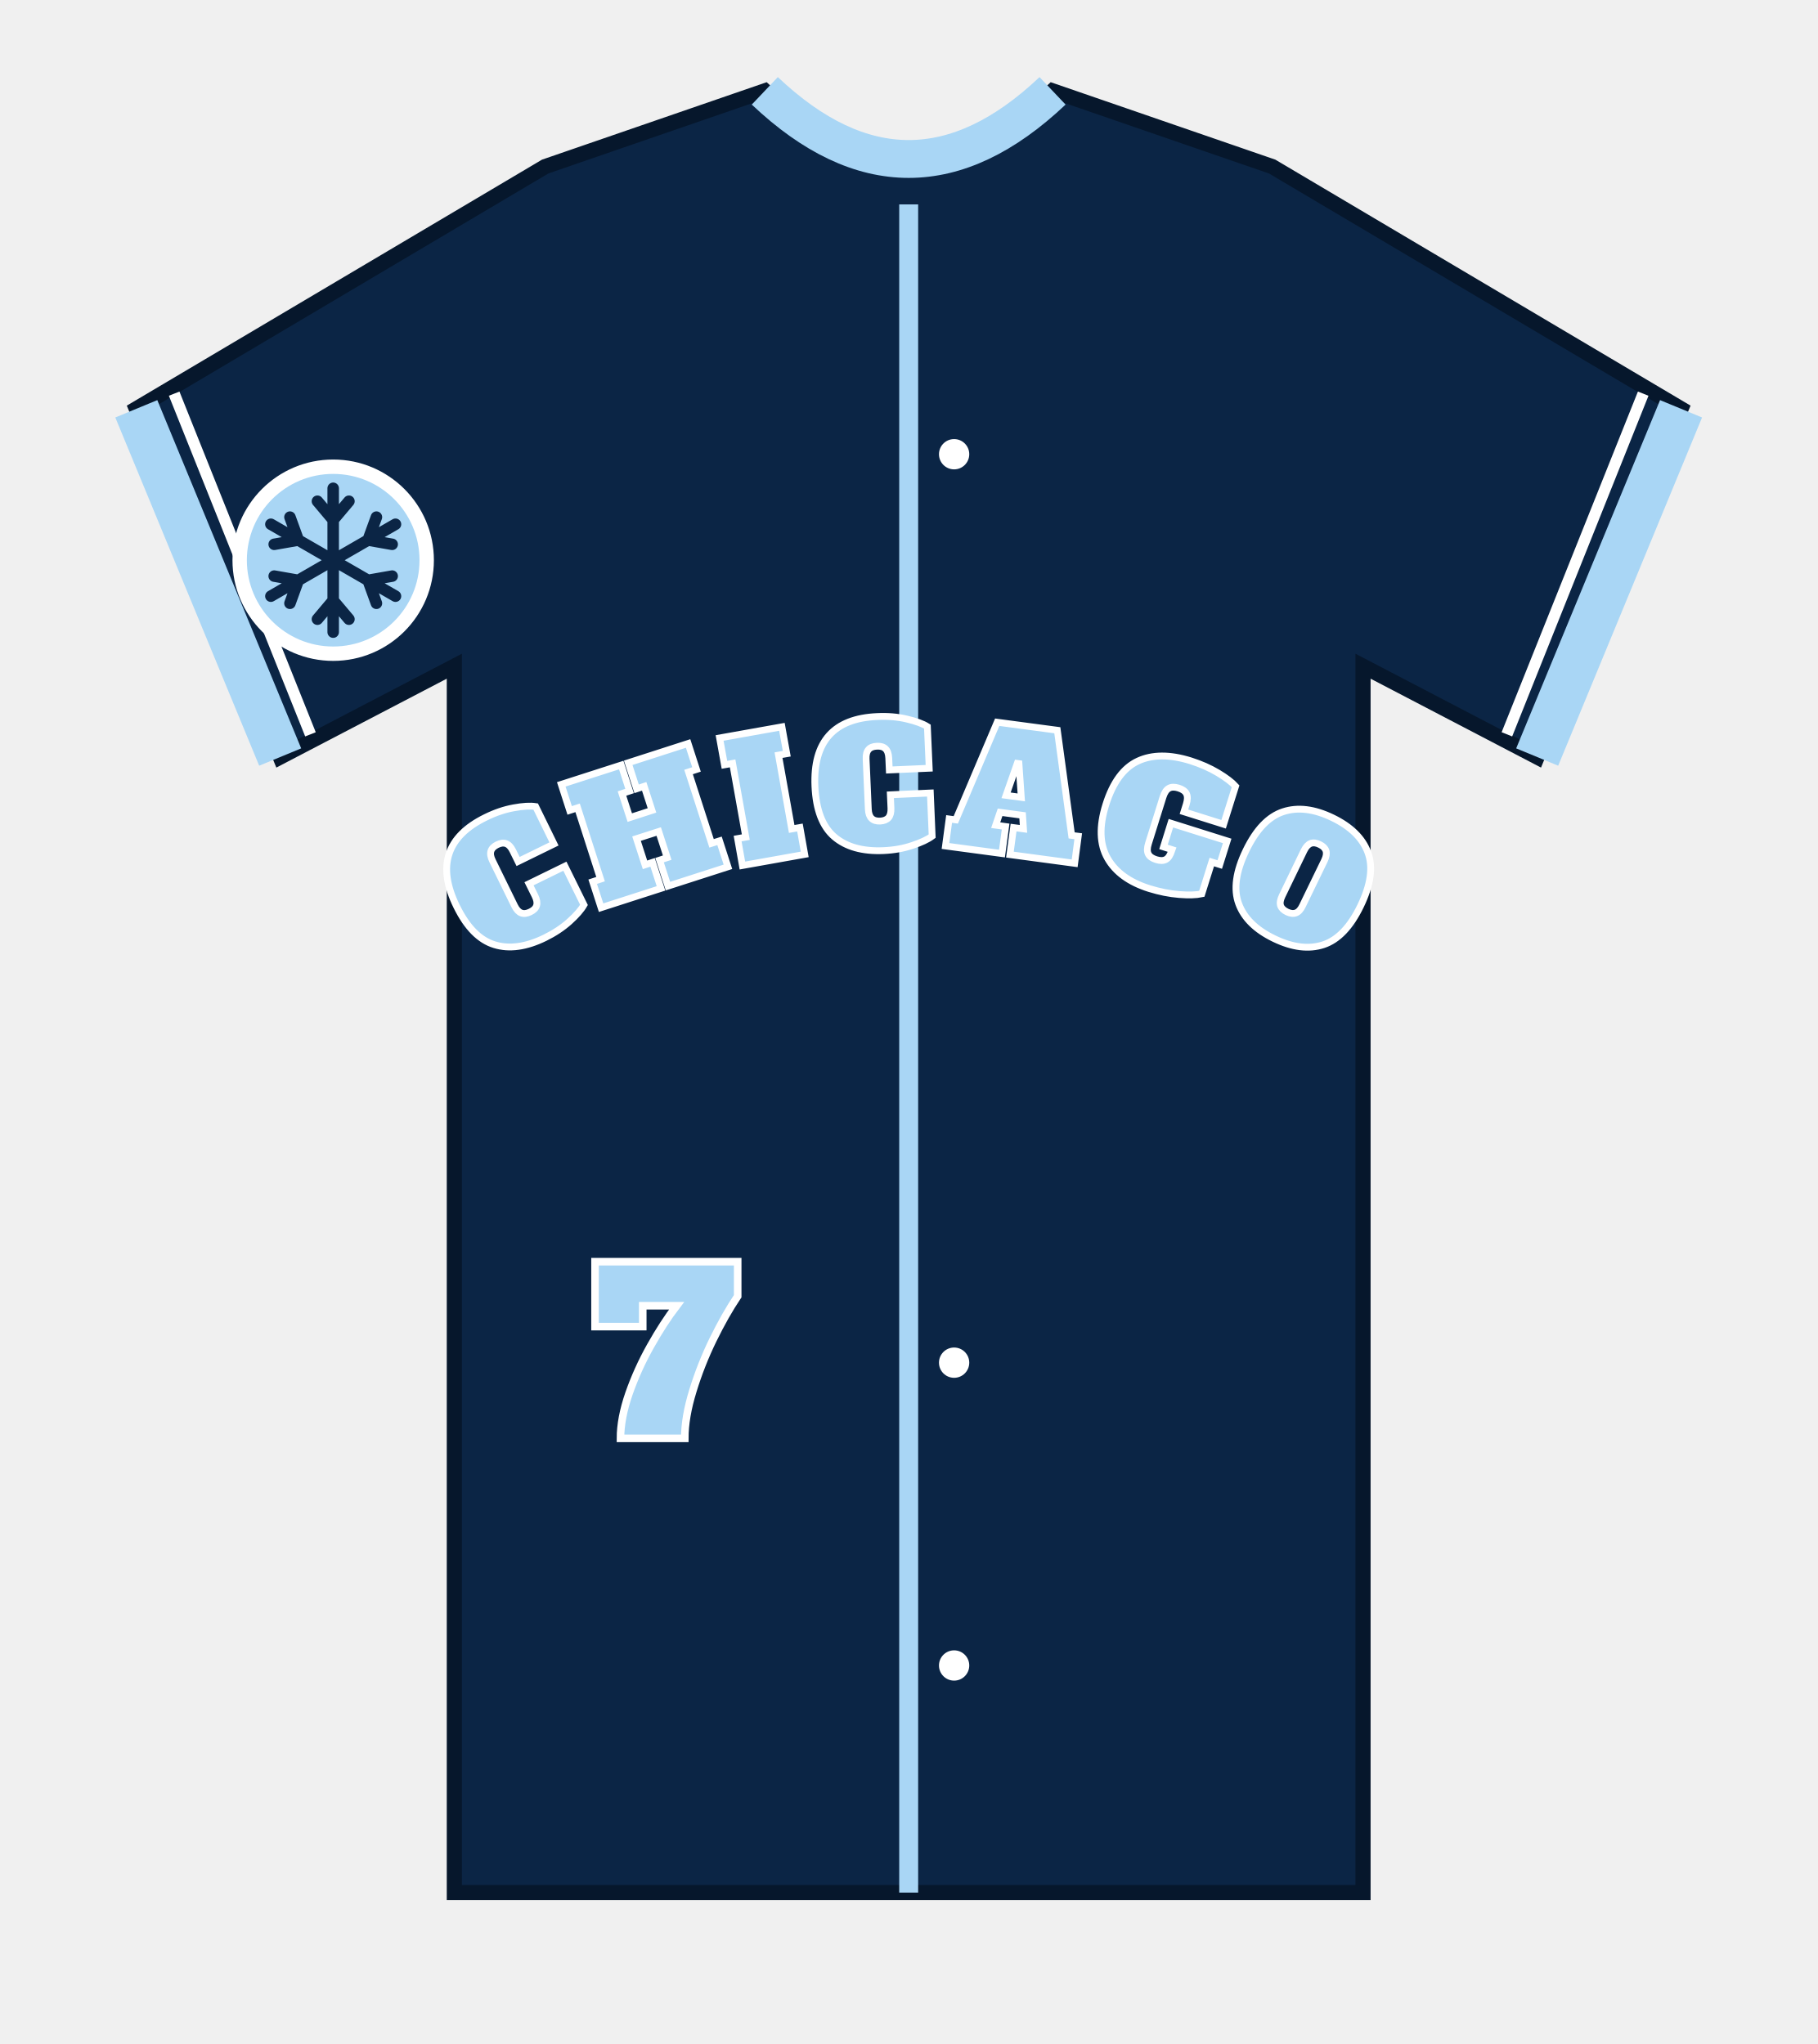
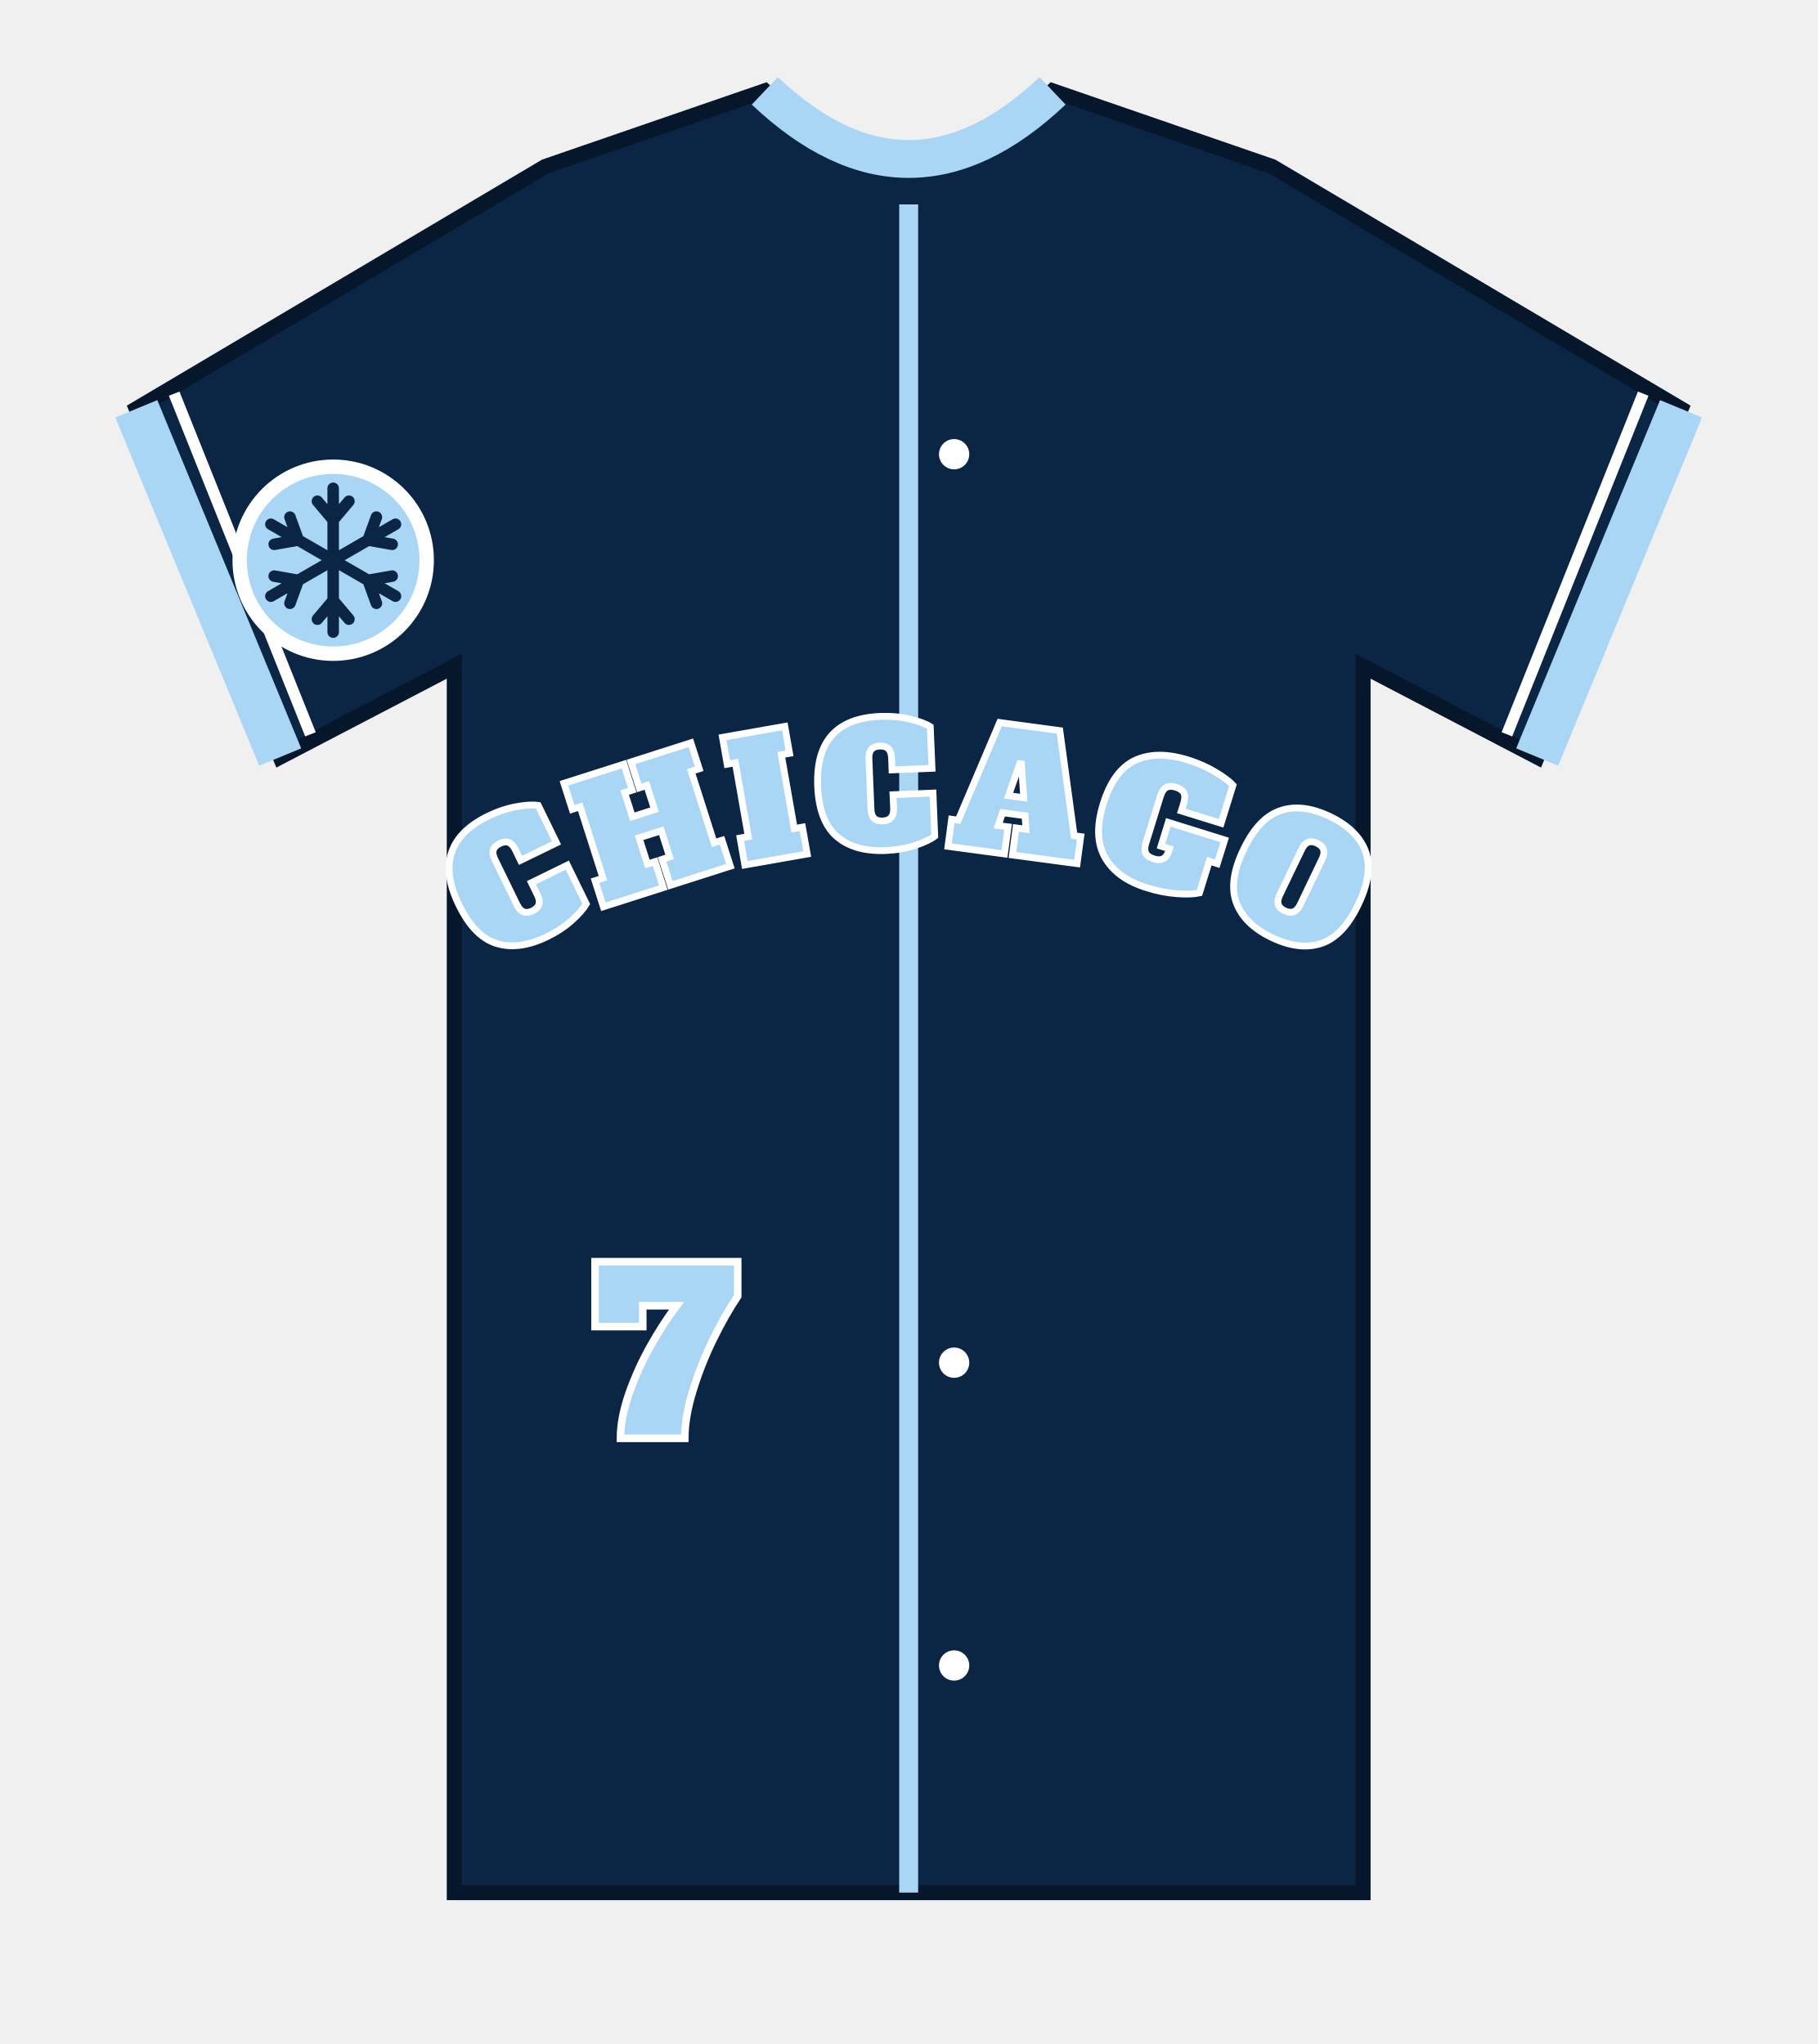
<svg xmlns="http://www.w3.org/2000/svg" viewBox="0 0 240 270" width="240" height="270" role="img" aria-label="Chicago jersey away">
  <defs>
    <path id="jersey" d="M72 22 L101 12 Q120 30 139 12 L168 22 L222 54 L203 100 L180 88 L180 250 L60 250 L60 88 L37 100 L18 54 Z" />
    <path id="flake" d="M0 0 L0.00 -10.00 M0.00 -5.60 L-2.19 -8.20 M0.00 -5.60 L2.19 -8.20 M0 0 L-8.66 -5.00 M-4.85 -2.80 L-8.20 -2.21 M-4.85 -2.80 L-6.01 -5.99 M0 0 L-8.66 5.00 M-4.85 2.80 L-6.01 5.99 M-4.85 2.80 L-8.20 2.21 M0 0 L-0.00 10.00 M-0.00 5.60 L2.19 8.20 M-0.00 5.60 L-2.19 8.20 M0 0 L8.66 5.00 M4.85 2.80 L8.20 2.21 M4.85 2.80 L6.01 5.99 M0 0 L8.66 -5.00 M4.85 -2.80 L6.01 -5.99 M4.85 -2.80 L8.20 -2.21" />
  </defs>
  <use href="#jersey" fill="#0B2545" stroke="#06172C" stroke-width="2" />
  <path d="M101 12 Q120 30 139 12" fill="none" stroke="#A9D6F5" stroke-width="5" />
  <path d="M120 27 V250" stroke="#A9D6F5" stroke-width="2.5" />
  <g fill="#FFFFFF">
    <circle cx="126" cy="60" r="2" />
    <circle cx="126" cy="180" r="2" />
    <circle cx="126" cy="220" r="2" />
  </g>
  <path d="M37 100 L18 54" stroke="#A9D6F5" stroke-width="6" />
  <path d="M203 100 L222 54" stroke="#A9D6F5" stroke-width="6" />
  <path d="M41 97 L23 52" stroke="#FFFFFF" stroke-width="1.5" />
  <path d="M199 97 L217 52" stroke="#FFFFFF" stroke-width="1.5" />
-   <path d="M60.3 119.72Q56.39 111.76 64.13 107.97Q66.01 107.04 67.84 106.71Q69.68 106.37 70.74 106.54L73.16 111.48L68.42 113.8L67.72 112.38Q67.35 111.63 66.84 111.44Q66.33 111.25 65.66 111.58Q64.99 111.91 64.83 112.43Q64.67 112.95 65.04 113.7L67.96 119.66Q68.33 120.41 68.84 120.6Q69.35 120.79 70.02 120.46Q70.7 120.14 70.86 119.62Q71.02 119.09 70.65 118.34L69.86 116.74L74.6 114.42L77.12 119.53Q76.58 120.48 75.21 121.72Q73.84 122.95 71.99 123.86Q68.25 125.7 65.3 124.79Q62.34 123.89 60.3 119.72Z M91.98 101.64 90.93 101.98 93.97 111.4 95.02 111.07 96.13 114.5 88.21 117.05 87.1 113.62 88.11 113.29 86.99 109.84 84.06 110.78 85.18 114.24 86.18 113.91 87.29 117.35 79.38 119.9 78.27 116.47 79.31 116.13 76.28 106.71 75.23 107.05 74.12 103.61 82.04 101.06 83.14 104.49 82.14 104.82 83.17 108 86.1 107.05 85.07 103.87 84.07 104.2 82.96 100.76 90.87 98.21Z M98.04 114.33 97.41 110.77 98.49 110.58 96.75 100.84 95.67 101.03 95.03 97.48 103.26 96.01 103.9 99.56 102.81 99.75 104.55 109.5 105.64 109.31 106.27 112.86Z M107.62 103.88Q107.23 95.02 115.85 94.65Q117.94 94.55 119.75 94.98Q121.57 95.41 122.47 95.98L122.71 101.48L117.44 101.71L117.37 100.13Q117.33 99.29 116.94 98.91Q116.55 98.53 115.8 98.57Q115.05 98.6 114.7 99.01Q114.34 99.42 114.38 100.26L114.67 106.9Q114.71 107.73 115.1 108.11Q115.49 108.49 116.23 108.46Q116.98 108.42 117.34 108.01Q117.69 107.6 117.66 106.77L117.58 104.99L122.86 104.75L123.1 110.45Q122.23 111.1 120.48 111.68Q118.74 112.27 116.67 112.36Q112.52 112.54 110.17 110.53Q107.83 108.52 107.62 103.88Z M141.52 110.35 142.39 110.46 141.92 114.04 133.37 112.89 133.85 109.32 135.16 109.49 135.04 107.7 132.07 107.3 131.49 109 132.8 109.18 132.32 112.75 124.86 111.75 125.34 108.18 126.22 108.3 131.69 95.4 139.63 96.46ZM132.86 105.06 134.87 105.33 134.56 100.87 134.34 100.84Z M161.08 114.2 160.03 113.87 158.71 118.07Q157.62 118.31 155.72 118.16Q153.82 118.01 151.76 117.37Q147.83 116.13 146.26 113.37Q144.68 110.6 146.04 106.28Q147.43 101.85 150.28 100.53Q153.12 99.21 157.24 100.5Q159.23 101.13 160.84 102.09Q162.45 103.06 163.17 103.86L161.59 108.88L156.35 107.23L156.66 106.24Q156.93 105.36 156.69 104.86Q156.44 104.35 155.65 104.1Q154.85 103.85 154.36 104.13Q153.87 104.4 153.59 105.28L151.67 111.41Q151.39 112.29 151.64 112.8Q151.88 113.3 152.68 113.55Q153.48 113.8 153.97 113.53Q154.46 113.25 154.73 112.37L154.78 112.23L153.65 111.87L154.63 108.74L162.06 111.08Z M164.55 112.34Q166.57 108.16 169.46 107.22Q172.35 106.27 175.97 108.02Q179.6 109.77 180.65 112.63Q181.7 115.48 179.68 119.66Q177.66 123.84 174.77 124.79Q171.88 125.74 168.25 123.98Q164.63 122.23 163.58 119.37Q162.53 116.52 164.55 112.34ZM172.01 119.64 174.91 113.66Q175.27 112.91 175.11 112.39Q174.94 111.87 174.27 111.55Q173.6 111.22 173.09 111.41Q172.58 111.61 172.21 112.36L169.32 118.34Q168.95 119.11 169.11 119.62Q169.28 120.13 169.96 120.46Q170.63 120.78 171.14 120.59Q171.65 120.4 172.01 119.64Z" fill="#A9D6F5" stroke="#FFFFFF" stroke-width="0.9" />
+   <path d="M60.61 119.55Q56.72 111.58 64.47 107.8Q66.35 106.89 68.18 106.56Q70.01 106.22 71.08 106.39L73.49 111.34L68.74 113.65L68.05 112.23Q67.68 111.48 67.17 111.28Q66.66 111.09 65.99 111.42Q65.32 111.75 65.15 112.27Q64.99 112.79 65.36 113.54L68.27 119.51Q68.64 120.26 69.15 120.45Q69.66 120.65 70.33 120.32Q71 119.99 71.16 119.47Q71.33 118.95 70.96 118.2L70.18 116.6L74.92 114.28L77.42 119.4Q76.88 120.35 75.51 121.58Q74.14 122.81 72.28 123.72Q68.55 125.54 65.59 124.63Q62.64 123.73 60.61 119.55Z M92.34 101.55 91.29 101.89 94.3 111.32 95.35 110.99 96.45 114.42 88.53 116.95 87.43 113.52 88.43 113.19 87.33 109.74 84.4 110.67 85.5 114.13 86.51 113.81 87.6 117.25 79.68 119.78 78.58 116.34 79.63 116 76.62 106.57 75.57 106.91 74.47 103.47 82.4 100.94 83.49 104.38 82.49 104.7 83.51 107.89 86.44 106.95 85.42 103.76 84.42 104.08 83.32 100.65 91.24 98.12Z M98.36 114.26 97.74 110.7 98.82 110.51 97.11 100.76 96.03 100.95 95.41 97.4 103.64 95.95 104.27 99.51 103.18 99.7 104.89 109.45 105.97 109.26 106.6 112.81Z M107.98 103.84Q107.62 94.98 116.24 94.63Q118.33 94.55 120.14 94.98Q121.95 95.41 122.85 95.99L123.08 101.49L117.8 101.7L117.74 100.12Q117.7 99.28 117.31 98.9Q116.92 98.52 116.18 98.55Q115.43 98.58 115.07 98.99Q114.71 99.41 114.75 100.24L115.02 106.88Q115.05 107.71 115.44 108.1Q115.83 108.48 116.58 108.45Q117.32 108.42 117.68 108Q118.04 107.59 118.01 106.76L117.93 104.98L123.21 104.76L123.44 110.46Q122.56 111.11 120.81 111.69Q119.07 112.26 117 112.35Q112.84 112.52 110.51 110.5Q108.17 108.48 107.98 103.84Z M141.85 110.39 142.72 110.51 142.24 114.08 133.7 112.94 134.17 109.36 135.48 109.54 135.37 107.75 132.4 107.35 131.82 109.05 133.13 109.22 132.65 112.8 125.19 111.8 125.67 108.22 126.54 108.34 132.02 95.44 139.96 96.51ZM133.19 105.1 135.2 105.37 134.88 100.91 134.67 100.88Z M160.75 114.08 159.7 113.75 158.4 117.95Q157.31 118.19 155.41 118.05Q153.5 117.91 151.45 117.27Q147.52 116.05 145.93 113.28Q144.35 110.52 145.69 106.19Q147.07 101.76 149.91 100.43Q152.76 99.11 156.88 100.38Q158.87 101.01 160.48 101.97Q162.1 102.93 162.82 103.73L161.26 108.75L156 107.12L156.31 106.13Q156.59 105.25 156.34 104.74Q156.09 104.24 155.29 103.99Q154.5 103.75 154.01 104.02Q153.52 104.29 153.24 105.18L151.34 111.31Q151.06 112.19 151.31 112.7Q151.56 113.2 152.36 113.45Q153.15 113.7 153.64 113.42Q154.13 113.15 154.41 112.26L154.45 112.12L153.32 111.77L154.29 108.63L161.73 110.95Z M164.22 112.21Q166.23 108.02 169.12 107.07Q172.01 106.11 175.64 107.86Q179.27 109.6 180.33 112.46Q181.38 115.31 179.37 119.49Q177.36 123.68 174.47 124.63Q171.58 125.58 167.95 123.84Q164.33 122.1 163.27 119.24Q162.21 116.39 164.22 112.21ZM171.71 119.49 174.58 113.5Q174.95 112.75 174.78 112.23Q174.62 111.71 173.94 111.39Q173.27 111.06 172.76 111.26Q172.25 111.45 171.89 112.21L169.01 118.2Q168.64 118.97 168.81 119.48Q168.98 119.99 169.65 120.31Q170.33 120.63 170.83 120.44Q171.34 120.25 171.71 119.49Z" fill="#A9D6F5" stroke="#FFFFFF" stroke-width="0.9" />
  <path d="M89.35 172.48H84.88V175.24H78.58V166.66H97.42V171.22Q95.77 173.68 94.16 176.97Q92.56 180.25 91.5 183.72Q90.43 187.18 90.43 190H81.94Q81.94 187.33 83.06 184.09Q84.19 180.85 85.9 177.81Q87.61 174.76 89.35 172.48Z" fill="#A9D6F5" stroke="#FFFFFF" stroke-width="1" />
  <g transform="translate(44 74) scale(.95)">
    <circle r="13" fill="#A9D6F5" stroke="#FFFFFF" stroke-width="2" />
    <use href="#flake" stroke="#0B2545" stroke-width="1.6" stroke-linecap="round" fill="none" />
  </g>
</svg>
